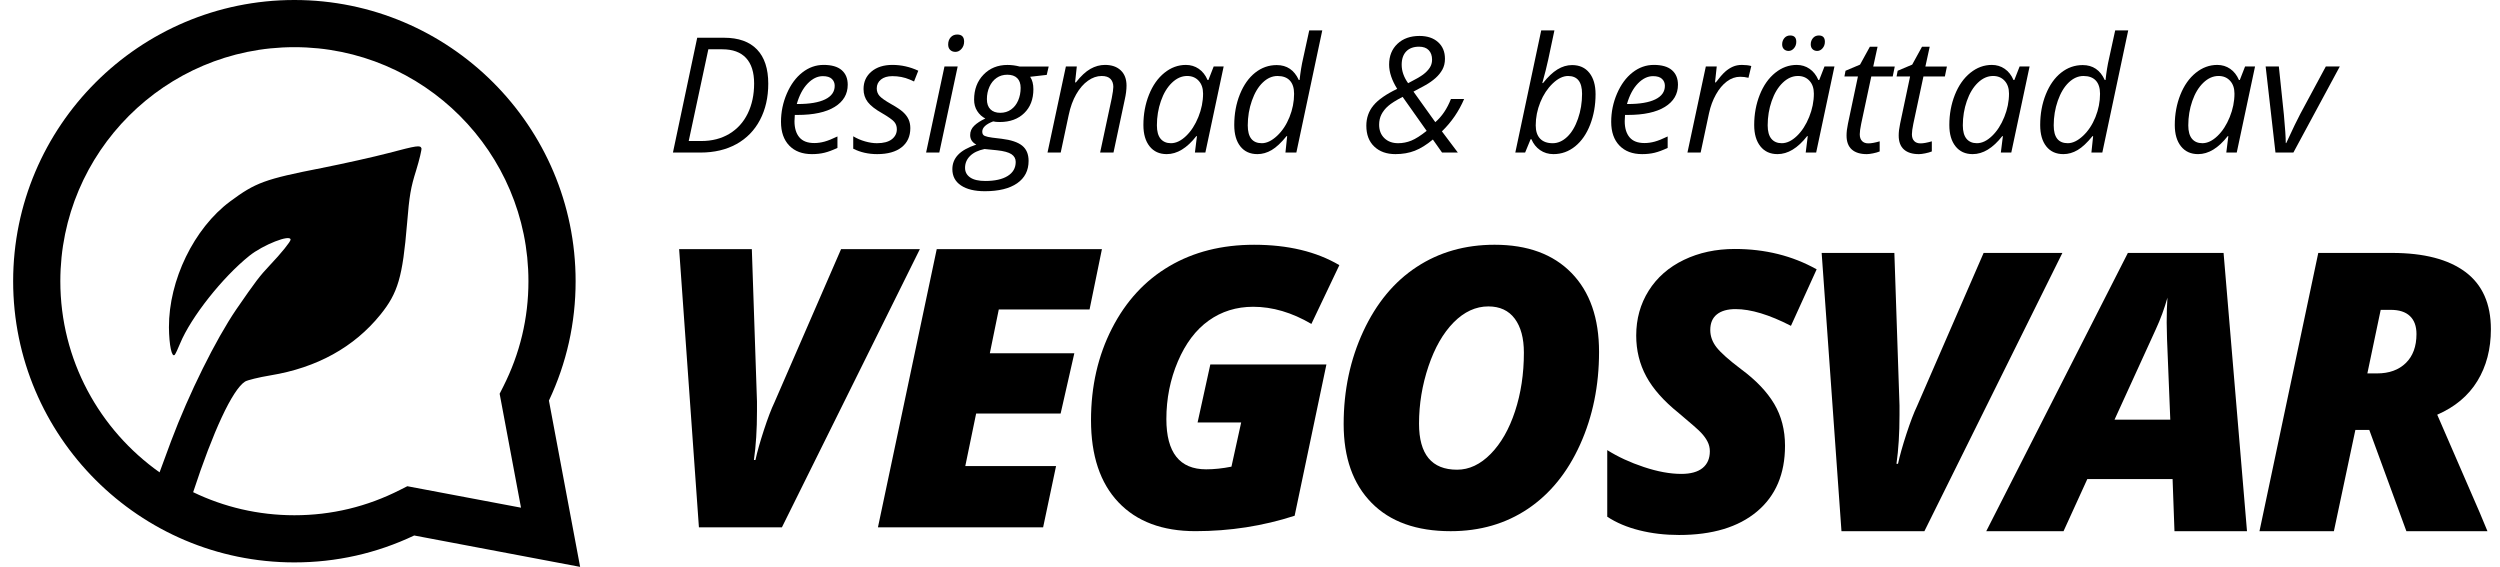
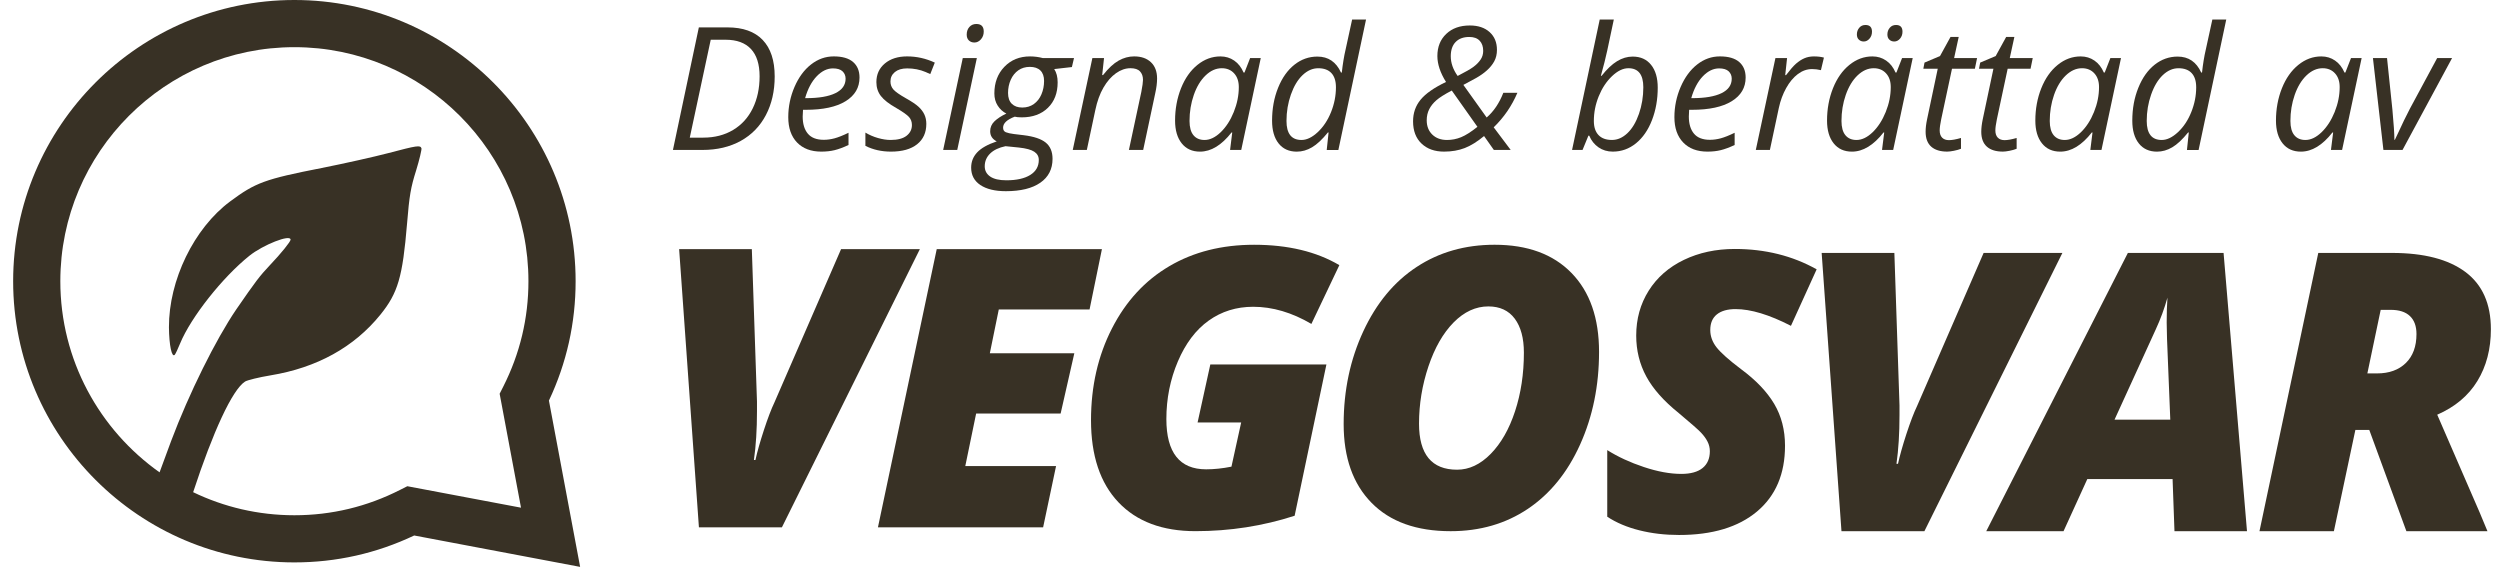
<svg xmlns="http://www.w3.org/2000/svg" version="1.1" id="Layer_1" x="0px" y="0px" width="192.819px" height="43.723px" viewBox="-13.242 6.899 192.819 43.723" enable-background="new -13.242 6.899 192.819 43.723" xml:space="preserve">
  <g>
-     <path d="M51.628,26.114h6.077L47.064,47.572h-6.4l-1.526-21.458h5.607l0.397,11.757v0.749c0,1.408-0.079,2.662-0.236,3.759h0.117   c0.137-0.628,0.355-1.398,0.654-2.313c0.298-0.913,0.57-1.626,0.814-2.135L51.628,26.114z" />
-     <path d="M67.211,47.572h-12.74l4.535-21.458h12.741l-0.954,4.653h-7.001l-0.69,3.376h6.517l-1.057,4.651h-6.517l-0.837,4.053h7.001   L67.211,47.572z" />
-     <path d="M80.107,35.009h8.954L86.61,46.678c-2.446,0.792-4.996,1.188-7.647,1.188c-2.554,0-4.535-0.742-5.945-2.23   c-1.409-1.486-2.113-3.598-2.113-6.326c0-2.613,0.538-4.971,1.614-7.076c1.076-2.104,2.551-3.703,4.426-4.805   c1.874-1.103,4.053-1.652,6.538-1.652c2.604,0,4.795,0.523,6.576,1.572l-2.157,4.534c-1.498-0.88-2.995-1.323-4.492-1.323   c-1.291,0-2.434,0.357-3.428,1.066c-0.993,0.709-1.785,1.759-2.377,3.147c-0.591,1.388-0.888,2.872-0.888,4.447   c0,2.585,1.022,3.877,3.067,3.877c0.617,0,1.268-0.069,1.953-0.206l0.749-3.407h-3.361L80.107,35.009z" />
-     <path d="M102.031,25.776c2.545,0,4.522,0.727,5.936,2.18c1.416,1.453,2.122,3.482,2.122,6.084c0,2.604-0.486,4.983-1.459,7.14   c-0.974,2.16-2.318,3.813-4.029,4.964c-1.712,1.149-3.698,1.724-5.959,1.724c-2.634,0-4.667-0.729-6.099-2.187   c-1.435-1.458-2.152-3.483-2.152-6.077c0-2.593,0.506-4.977,1.513-7.147c1.008-2.173,2.381-3.83,4.118-4.969   C97.758,26.347,99.76,25.776,102.031,25.776z M104.292,34.098c0-1.115-0.235-1.988-0.704-2.62c-0.47-0.63-1.149-0.946-2.04-0.946   c-0.969,0-1.86,0.412-2.673,1.232c-0.812,0.822-1.459,1.953-1.945,3.392c-0.482,1.438-0.726,2.911-0.726,4.418   c0,2.368,0.979,3.552,2.936,3.552c0.93,0,1.793-0.405,2.591-1.218s1.424-1.907,1.878-3.288   C104.063,37.24,104.292,35.732,104.292,34.098z" />
-     <path d="M124.432,41.276c0,2.174-0.718,3.863-2.158,5.072c-1.438,1.208-3.444,1.813-6.018,1.813c-1.077,0-2.095-0.119-3.054-0.359   c-0.959-0.239-1.785-0.59-2.481-1.05v-5.137c0.823,0.518,1.765,0.954,2.826,1.306c1.063,0.354,2.024,0.529,2.884,0.529   c0.725,0,1.273-0.152,1.646-0.456c0.371-0.302,0.557-0.734,0.557-1.291c0-0.264-0.059-0.512-0.178-0.742   c-0.115-0.229-0.282-0.46-0.497-0.688c-0.215-0.23-0.793-0.736-1.73-1.521c-1.146-0.921-1.979-1.859-2.497-2.817   c-0.519-0.959-0.777-2.012-0.777-3.156c0-1.281,0.32-2.436,0.961-3.457c0.642-1.021,1.546-1.815,2.715-2.378   c1.17-0.563,2.479-0.843,3.928-0.843c2.338,0,4.443,0.523,6.313,1.571l-1.982,4.358c-1.673-0.861-3.098-1.291-4.271-1.291   c-0.626,0-1.109,0.138-1.446,0.411c-0.338,0.272-0.506,0.673-0.506,1.202c0,0.48,0.163,0.928,0.49,1.344   c0.33,0.416,0.953,0.973,1.873,1.666c1.155,0.852,2.009,1.746,2.568,2.686C124.153,38.986,124.432,40.063,124.432,41.276z" />
-     <path d="M139.75,26.407h6.075l-10.642,21.46h-6.397l-1.528-21.46h5.608l0.396,11.759v0.748c0,1.407-0.077,2.661-0.234,3.758h0.118   c0.137-0.625,0.354-1.397,0.652-2.313c0.3-0.913,0.57-1.625,0.815-2.134L139.75,26.407z" />
-     <path d="M154.324,43.847h-6.576l-1.834,4.021h-5.961l10.922-21.46h7.382l1.806,21.46h-5.593L154.324,43.847z M149.847,39.266h4.3   l-0.251-6.223l-0.027-1.264c0-0.733,0.02-1.374,0.059-1.923c-0.235,0.841-0.534,1.654-0.896,2.437L149.847,39.266z" />
-     <path d="M168.422,40.059l-1.657,7.81h-5.739l4.535-21.462h5.681c2.466,0,4.354,0.489,5.666,1.469   c1.312,0.979,1.966,2.453,1.966,4.418c0,1.526-0.347,2.857-1.042,3.992c-0.693,1.135-1.727,2.001-3.097,2.598l3.287,7.573   l0.588,1.412h-6.253l-2.862-7.81H168.422z M169.347,35.699h0.75c0.93,0,1.668-0.267,2.215-0.8c0.548-0.533,0.823-1.279,0.823-2.238   c0-0.606-0.169-1.068-0.508-1.388c-0.336-0.318-0.828-0.476-1.475-0.476h-0.777L169.347,35.699z" />
+     <path fill="#383125" d="M51.628,26.114h6.077L47.064,47.572h-6.4l-1.526-21.458h5.607l0.397,11.757v0.749   c0,1.408-0.079,2.662-0.236,3.759h0.117c0.137-0.628,0.355-1.398,0.654-2.313c0.298-0.913,0.57-1.626,0.814-2.135L51.628,26.114z" />
+     <path fill="#383125" d="M67.211,47.572h-12.74l4.535-21.458h12.741l-0.954,4.653h-7.001l-0.69,3.376h6.517l-1.057,4.651h-6.517   l-0.837,4.053h7.001L67.211,47.572z" />
+     <path fill="#383125" d="M80.107,35.009h8.954L86.61,46.678c-2.446,0.792-4.996,1.188-7.647,1.188c-2.554,0-4.535-0.742-5.945-2.23   c-1.409-1.486-2.113-3.598-2.113-6.326c0-2.613,0.538-4.971,1.614-7.076c1.076-2.104,2.551-3.703,4.426-4.805   c1.874-1.103,4.053-1.652,6.538-1.652c2.604,0,4.795,0.523,6.576,1.572l-2.157,4.534c-1.498-0.88-2.995-1.323-4.492-1.323   c-1.291,0-2.434,0.357-3.428,1.066c-0.993,0.709-1.785,1.759-2.377,3.147c-0.591,1.388-0.888,2.872-0.888,4.447   c0,2.585,1.022,3.877,3.067,3.877c0.617,0,1.268-0.069,1.953-0.206l0.749-3.407h-3.361L80.107,35.009z" />
+     <path fill="#383125" d="M102.031,25.776c2.545,0,4.522,0.727,5.936,2.18c1.416,1.453,2.122,3.482,2.122,6.084   c0,2.604-0.486,4.983-1.459,7.14c-0.974,2.16-2.318,3.813-4.029,4.964c-1.712,1.149-3.698,1.724-5.959,1.724   c-2.634,0-4.667-0.729-6.099-2.187c-1.435-1.458-2.152-3.483-2.152-6.077c0-2.593,0.506-4.977,1.513-7.147   c1.008-2.173,2.381-3.83,4.118-4.969C97.758,26.347,99.76,25.776,102.031,25.776z M104.292,34.098c0-1.115-0.235-1.988-0.704-2.62   c-0.47-0.63-1.149-0.946-2.04-0.946c-0.969,0-1.86,0.412-2.673,1.232c-0.812,0.822-1.459,1.953-1.945,3.392   c-0.482,1.438-0.726,2.911-0.726,4.418c0,2.368,0.979,3.552,2.936,3.552c0.93,0,1.793-0.405,2.591-1.218s1.424-1.907,1.878-3.288   C104.063,37.24,104.292,35.732,104.292,34.098z" />
+     <path fill="#383125" d="M124.432,41.276c0,2.174-0.718,3.863-2.158,5.072c-1.438,1.208-3.444,1.813-6.018,1.813   c-1.077,0-2.095-0.119-3.054-0.359c-0.959-0.239-1.785-0.59-2.481-1.05v-5.137c0.823,0.518,1.765,0.954,2.826,1.306   c1.063,0.354,2.024,0.529,2.884,0.529c0.725,0,1.273-0.152,1.646-0.456c0.371-0.302,0.557-0.734,0.557-1.291   c0-0.264-0.059-0.512-0.178-0.742c-0.115-0.229-0.282-0.46-0.497-0.688c-0.215-0.23-0.793-0.736-1.73-1.521   c-1.146-0.921-1.979-1.859-2.497-2.817c-0.519-0.959-0.777-2.012-0.777-3.156c0-1.281,0.32-2.436,0.961-3.457   c0.642-1.021,1.546-1.815,2.715-2.378c1.17-0.563,2.479-0.843,3.928-0.843c2.338,0,4.443,0.523,6.313,1.571l-1.982,4.358   c-1.673-0.861-3.098-1.291-4.271-1.291c-0.626,0-1.109,0.138-1.446,0.411c-0.338,0.272-0.506,0.673-0.506,1.202   c0,0.48,0.163,0.928,0.49,1.344c0.33,0.416,0.953,0.973,1.873,1.666c1.155,0.852,2.009,1.746,2.568,2.686   C124.153,38.986,124.432,40.063,124.432,41.276z" />
+     <path fill="#383125" d="M139.75,26.407h6.075l-10.642,21.46h-6.397l-1.528-21.46h5.608l0.396,11.759v0.748   c0,1.407-0.077,2.661-0.234,3.758h0.118c0.137-0.625,0.354-1.397,0.652-2.313c0.3-0.913,0.57-1.625,0.815-2.134L139.75,26.407z" />
+     <path fill="#383125" d="M154.324,43.847h-6.576l-1.834,4.021h-5.961l10.922-21.46h7.382l1.806,21.46h-5.593L154.324,43.847z    M149.847,39.266h4.3l-0.251-6.223l-0.027-1.264c0-0.733,0.02-1.374,0.059-1.923c-0.235,0.841-0.534,1.654-0.896,2.437   L149.847,39.266z" />
+     <path fill="#383125" d="M168.422,40.059l-1.657,7.81h-5.739l4.535-21.462h5.681c2.466,0,4.354,0.489,5.666,1.469   c1.312,0.979,1.966,2.453,1.966,4.418c0,1.526-0.347,2.857-1.042,3.992c-0.693,1.135-1.727,2.001-3.097,2.598l3.287,7.573   l0.588,1.412h-6.253l-2.862-7.81H168.422z M169.347,35.699h0.75c0.93,0,1.668-0.267,2.215-0.8c0.548-0.533,0.823-1.279,0.823-2.238   c0-0.606-0.169-1.068-0.508-1.388c-0.336-0.318-0.828-0.476-1.475-0.476h-0.777L169.347,35.699z" />
  </g>
-   <path d="M29.095,37.795c1.367-2.896,2.059-5.991,2.059-9.208c0-11.959-9.73-21.688-21.69-21.688  c-11.961,0-21.692,9.729-21.692,21.688s9.731,21.689,21.692,21.689c3.231,0,6.336-0.698,9.24-2.076l12.798,2.421L29.095,37.795z   M26.942,46.055L18.174,44.4l-0.554,0.28c-2.551,1.299-5.293,1.959-8.157,1.959c-2.795,0-5.443-0.639-7.808-1.779  c1.53-4.661,3.019-7.9,4.003-8.532C5.837,36.218,6.713,36,7.632,35.848c3.567-0.589,6.433-2.169,8.463-4.677  c1.357-1.676,1.715-2.907,2.058-7.023c0.178-2.181,0.288-2.796,0.699-4.101c0.261-0.85,0.439-1.616,0.413-1.713  c-0.097-0.248-0.317-0.218-2.551,0.372c-1.098,0.288-3.417,0.808-5.144,1.15c-4.403,0.864-5.103,1.125-7.064,2.58  c-2.784,2.069-4.732,6.075-4.718,9.709c0.014,1.385,0.22,2.373,0.453,2.113c0.056-0.068,0.248-0.467,0.412-0.877  c0.835-2.018,3.264-5.091,5.334-6.75c1.057-0.851,3.183-1.687,3.183-1.248c0,0.152-0.727,1.057-1.591,1.963  c-0.81,0.862-1.083,1.221-2.605,3.427c-1.577,2.32-3.635,6.461-5.021,10.149c-0.318,0.85-0.609,1.642-0.888,2.408  c-4.625-3.273-7.654-8.658-7.654-14.742c0-9.953,8.098-18.051,18.053-18.051c9.954,0,18.051,8.098,18.051,18.051  c0,2.851-0.653,5.584-1.942,8.129l-0.279,0.551L26.942,46.055z" />
+   <path fill="#383125" d="M29.095,37.795c1.367-2.896,2.059-5.991,2.059-9.208c0-11.959-9.73-21.688-21.69-21.688  c-11.961,0-21.692,9.729-21.692,21.688s9.731,21.689,21.692,21.689c3.231,0,6.336-0.698,9.24-2.076l12.798,2.421L29.095,37.795z   M26.942,46.055L18.174,44.4l-0.554,0.28c-2.551,1.299-5.293,1.959-8.157,1.959c-2.795,0-5.443-0.639-7.808-1.779  c1.53-4.661,3.019-7.9,4.003-8.532C5.837,36.218,6.713,36,7.632,35.848c3.567-0.589,6.433-2.169,8.463-4.677  c1.357-1.676,1.715-2.907,2.058-7.023c0.178-2.181,0.288-2.796,0.699-4.101c0.261-0.85,0.439-1.616,0.413-1.713  c-0.097-0.248-0.317-0.218-2.551,0.372c-1.098,0.288-3.417,0.808-5.144,1.15c-4.403,0.864-5.103,1.125-7.064,2.58  c-2.784,2.069-4.732,6.075-4.718,9.709c0.014,1.385,0.22,2.373,0.453,2.113c0.056-0.068,0.248-0.467,0.412-0.877  c0.835-2.018,3.264-5.091,5.334-6.75c1.057-0.851,3.183-1.687,3.183-1.248c0,0.152-0.727,1.057-1.591,1.963  c-0.81,0.862-1.083,1.221-2.605,3.427c-1.577,2.32-3.635,6.461-5.021,10.149c-0.318,0.85-0.609,1.642-0.888,2.408  c-4.625-3.273-7.654-8.658-7.654-14.742c0-9.953,8.098-18.051,18.053-18.051c9.954,0,18.051,8.098,18.051,18.051  c0,2.851-0.653,5.584-1.942,8.129l-0.279,0.551L26.942,46.055z" />
  <g>
-     <path d="M46.012,13.354c0,1.054-0.212,1.984-0.636,2.792s-1.03,1.429-1.817,1.865c-0.788,0.436-1.71,0.654-2.768,0.654H38.66   l1.872-8.855h2.071c1.114,0,1.961,0.302,2.541,0.905C45.723,11.319,46.012,12.199,46.012,13.354z M40.858,17.775   c0.816,0,1.533-0.185,2.15-0.554c0.618-0.37,1.091-0.892,1.42-1.566s0.494-1.445,0.494-2.313s-0.208-1.525-0.624-1.972   c-0.416-0.446-1.026-0.669-1.829-0.669h-1.078l-1.514,7.075H40.858z" />
-     <path d="M49.38,18.786c-0.743,0-1.327-0.22-1.75-0.66s-0.636-1.05-0.636-1.829c0-0.759,0.15-1.487,0.451-2.184   c0.301-0.696,0.699-1.238,1.196-1.626c0.497-0.388,1.043-0.582,1.641-0.582c0.618,0,1.082,0.134,1.393,0.403   s0.466,0.643,0.466,1.124c0,0.727-0.335,1.297-1.005,1.711s-1.629,0.621-2.877,0.621h-0.2l-0.024,0.485   c0,0.529,0.124,0.942,0.373,1.238c0.249,0.297,0.633,0.445,1.154,0.445c0.254,0,0.516-0.036,0.784-0.109s0.603-0.206,1.002-0.4   v0.884c-0.379,0.178-0.714,0.302-1.005,0.373C50.052,18.751,49.731,18.786,49.38,18.786z M50.222,12.772   c-0.416,0-0.807,0.19-1.172,0.569c-0.366,0.379-0.645,0.906-0.839,1.581h0.073c0.92,0,1.626-0.12,2.117-0.36   s0.736-0.588,0.736-1.045c0-0.214-0.074-0.392-0.221-0.533S50.537,12.772,50.222,12.772z" />
-     <path d="M56.969,16.781c0,0.63-0.223,1.122-0.669,1.475c-0.446,0.353-1.075,0.53-1.886,0.53c-0.683,0-1.298-0.139-1.848-0.418   v-0.957c0.283,0.17,0.587,0.301,0.915,0.394c0.327,0.093,0.63,0.139,0.909,0.139c0.509,0,0.892-0.101,1.151-0.303   c0.258-0.202,0.388-0.46,0.388-0.775c0-0.23-0.071-0.424-0.212-0.582c-0.141-0.157-0.446-0.374-0.915-0.648   c-0.525-0.295-0.896-0.583-1.114-0.866s-0.327-0.618-0.327-1.005c0-0.557,0.204-1.006,0.612-1.348s0.945-0.512,1.611-0.512   c0.69,0,1.356,0.149,1.999,0.448l-0.327,0.83l-0.339-0.151c-0.408-0.173-0.852-0.26-1.332-0.26c-0.376,0-0.67,0.088-0.884,0.263   c-0.214,0.176-0.321,0.403-0.321,0.682c0,0.226,0.072,0.42,0.215,0.582c0.144,0.161,0.439,0.369,0.888,0.624   c0.432,0.242,0.742,0.45,0.93,0.624c0.188,0.173,0.328,0.36,0.421,0.56C56.923,16.306,56.969,16.531,56.969,16.781z" />
-     <path d="M59.204,18.665h-1.018l1.417-6.638h1.018L59.204,18.665z M59.888,10.331c0-0.226,0.065-0.411,0.194-0.554   c0.129-0.144,0.297-0.215,0.503-0.215c0.355,0,0.533,0.182,0.533,0.545c0,0.222-0.067,0.41-0.203,0.563   c-0.135,0.154-0.292,0.23-0.469,0.23c-0.162,0-0.295-0.049-0.4-0.148S59.888,10.513,59.888,10.331z" />
-     <path d="M67.641,12.027l-0.151,0.648l-1.278,0.146c0.166,0.25,0.249,0.569,0.249,0.957c0,0.771-0.235,1.386-0.706,1.844   c-0.471,0.458-1.1,0.688-1.887,0.688c-0.222,0-0.392-0.016-0.509-0.048c-0.562,0.214-0.842,0.478-0.842,0.793   c0,0.166,0.066,0.276,0.2,0.331c0.133,0.054,0.327,0.098,0.582,0.13l0.708,0.085c0.731,0.089,1.261,0.267,1.59,0.533   c0.329,0.267,0.494,0.658,0.494,1.175c0,0.743-0.295,1.318-0.884,1.726s-1.419,0.612-2.489,0.612c-0.783,0-1.397-0.148-1.841-0.445   c-0.444-0.297-0.666-0.716-0.666-1.257c0-0.424,0.145-0.792,0.436-1.102c0.291-0.311,0.761-0.576,1.411-0.793   c-0.315-0.166-0.473-0.41-0.473-0.733c0-0.279,0.103-0.518,0.309-0.718s0.493-0.387,0.86-0.56c-0.254-0.129-0.462-0.32-0.624-0.573   c-0.162-0.252-0.242-0.546-0.242-0.881c0-0.784,0.241-1.425,0.724-1.926c0.482-0.5,1.099-0.751,1.85-0.751   c0.315,0,0.626,0.041,0.933,0.121H67.641z M61.19,19.846c0,0.311,0.131,0.557,0.394,0.739c0.263,0.182,0.652,0.272,1.169,0.272   c0.735,0,1.31-0.128,1.723-0.384c0.414-0.257,0.621-0.619,0.621-1.087c0-0.25-0.109-0.448-0.327-0.594   c-0.218-0.145-0.589-0.246-1.114-0.303l-0.963-0.097c-0.484,0.101-0.856,0.278-1.114,0.533S61.19,19.487,61.19,19.846z    M62.875,14.546c0,0.343,0.091,0.605,0.272,0.784c0.182,0.18,0.434,0.27,0.757,0.27c0.319,0,0.598-0.084,0.836-0.254   c0.238-0.17,0.421-0.403,0.548-0.7c0.127-0.297,0.19-0.619,0.19-0.966c0-0.331-0.089-0.583-0.266-0.757   c-0.178-0.174-0.432-0.261-0.763-0.261c-0.315,0-0.591,0.082-0.827,0.246c-0.236,0.164-0.42,0.392-0.551,0.684   C62.94,13.885,62.875,14.203,62.875,14.546z" />
-     <path d="M71.608,18.665l0.896-4.191c0.081-0.42,0.122-0.71,0.122-0.872c0-0.254-0.072-0.458-0.215-0.612   c-0.143-0.153-0.373-0.23-0.688-0.23c-0.359,0-0.709,0.121-1.051,0.363s-0.642,0.587-0.902,1.036s-0.458,0.991-0.59,1.629   l-0.612,2.877H67.55l1.417-6.638h0.842l-0.133,1.229h0.061c0.388-0.493,0.762-0.841,1.124-1.045   c0.361-0.204,0.736-0.306,1.124-0.306c0.513,0,0.917,0.14,1.214,0.421s0.445,0.673,0.445,1.178c0,0.319-0.046,0.682-0.139,1.09   l-0.866,4.07H71.608z" />
-     <path d="M78.222,11.906c0.372,0,0.703,0.1,0.994,0.3c0.291,0.2,0.517,0.487,0.678,0.863h0.066l0.406-1.042h0.77l-1.411,6.638   h-0.806l0.157-1.266h-0.048c-0.723,0.924-1.484,1.387-2.283,1.387c-0.562,0-1.001-0.2-1.32-0.6c-0.319-0.4-0.479-0.947-0.479-1.641   c0-0.84,0.143-1.619,0.43-2.338s0.683-1.282,1.188-1.69C77.067,12.11,77.621,11.906,78.222,11.906z M77.071,17.944   c0.392,0,0.782-0.187,1.169-0.56c0.388-0.374,0.703-0.86,0.945-1.46c0.242-0.6,0.363-1.2,0.363-1.802   c0-0.416-0.113-0.747-0.339-0.993c-0.226-0.247-0.523-0.37-0.89-0.37c-0.42,0-0.811,0.174-1.172,0.521   c-0.362,0.347-0.646,0.817-0.851,1.411c-0.206,0.593-0.309,1.219-0.309,1.877c0,0.46,0.095,0.805,0.285,1.033   S76.729,17.944,77.071,17.944z" />
-     <path d="M85.229,11.918c0.783,0,1.351,0.383,1.702,1.151h0.061c0.068-0.626,0.159-1.179,0.272-1.66l0.473-2.168h1.005l-1.999,9.424   h-0.842l0.133-1.266h-0.048c-0.408,0.504-0.79,0.862-1.145,1.072c-0.355,0.21-0.723,0.315-1.102,0.315   c-0.562,0-1-0.198-1.314-0.594c-0.315-0.396-0.472-0.945-0.472-1.647c0-0.864,0.145-1.656,0.436-2.375   c0.291-0.719,0.683-1.274,1.178-1.666S84.616,11.918,85.229,11.918z M84.079,17.944c0.38,0,0.771-0.189,1.175-0.566   s0.724-0.86,0.96-1.447c0.236-0.588,0.354-1.187,0.354-1.796c0-0.448-0.109-0.79-0.327-1.024c-0.218-0.234-0.535-0.351-0.951-0.351   c-0.408,0-0.786,0.167-1.135,0.5c-0.35,0.333-0.63,0.802-0.842,1.405s-0.318,1.239-0.318,1.905   C82.995,17.486,83.356,17.944,84.079,17.944z" />
-     <path d="M92.14,16.594c0-0.598,0.182-1.118,0.546-1.56c0.363-0.442,0.975-0.869,1.835-1.281c-0.416-0.666-0.624-1.29-0.624-1.872   c0-0.662,0.214-1.196,0.642-1.602c0.429-0.406,0.996-0.608,1.702-0.608c0.602,0,1.079,0.16,1.433,0.479s0.53,0.747,0.53,1.284   c0,0.315-0.066,0.592-0.197,0.83s-0.308,0.456-0.53,0.654c-0.222,0.198-0.479,0.38-0.771,0.545   c-0.293,0.166-0.603,0.333-0.93,0.502l1.684,2.356c0.513-0.444,0.914-1.04,1.205-1.787h1.018c-0.408,0.953-0.979,1.785-1.714,2.496   l1.229,1.635h-1.218l-0.708-1.005c-0.485,0.404-0.949,0.692-1.394,0.866c-0.444,0.173-0.942,0.26-1.496,0.26   c-0.679,0-1.222-0.194-1.629-0.582C92.344,17.817,92.14,17.28,92.14,16.594z M94.593,17.944c0.352,0,0.69-0.067,1.018-0.2   c0.327-0.133,0.721-0.384,1.182-0.751l-1.854-2.623c-0.518,0.271-0.889,0.505-1.114,0.703c-0.227,0.198-0.399,0.415-0.519,0.651   s-0.179,0.501-0.179,0.796c0,0.428,0.135,0.772,0.403,1.033C93.799,17.814,94.153,17.944,94.593,17.944z M96.205,10.5   c-0.424,0-0.753,0.121-0.987,0.363c-0.234,0.243-0.352,0.586-0.352,1.03c0,0.484,0.166,0.959,0.497,1.423   c0.562-0.287,0.946-0.509,1.156-0.666c0.21-0.158,0.378-0.329,0.503-0.515c0.125-0.186,0.188-0.396,0.188-0.63   c0-0.311-0.085-0.556-0.257-0.736S96.532,10.5,96.205,10.5z" />
-     <path d="M106.574,18.786c-0.392,0-0.735-0.103-1.032-0.309c-0.297-0.206-0.521-0.486-0.67-0.842h-0.061l-0.424,1.03h-0.757   l1.999-9.424h1.018c-0.206,0.977-0.365,1.725-0.476,2.244c-0.111,0.519-0.264,1.125-0.458,1.82h0.055   c0.376-0.476,0.746-0.827,1.111-1.051c0.366-0.224,0.742-0.336,1.13-0.336c0.569,0,1.014,0.2,1.332,0.6   c0.319,0.399,0.479,0.949,0.479,1.647c0,0.844-0.138,1.624-0.414,2.341c-0.277,0.717-0.663,1.276-1.157,1.678   C107.753,18.585,107.196,18.786,106.574,18.786z M107.701,12.76c-0.388,0-0.782,0.192-1.185,0.575   c-0.401,0.384-0.721,0.866-0.957,1.448s-0.354,1.177-0.354,1.787c0,0.444,0.112,0.784,0.337,1.021   c0.224,0.236,0.548,0.354,0.972,0.354c0.399,0,0.772-0.164,1.117-0.491c0.346-0.327,0.623-0.792,0.833-1.396   s0.315-1.245,0.315-1.923C108.779,13.218,108.419,12.76,107.701,12.76z" />
-     <path d="M113.412,18.786c-0.742,0-1.326-0.22-1.75-0.66s-0.636-1.05-0.636-1.829c0-0.759,0.15-1.487,0.451-2.184   c0.301-0.696,0.699-1.238,1.196-1.626c0.496-0.388,1.044-0.582,1.642-0.582c0.617,0,1.082,0.134,1.393,0.403   s0.467,0.643,0.467,1.124c0,0.727-0.336,1.297-1.006,1.711s-1.629,0.621-2.877,0.621h-0.2l-0.023,0.485   c0,0.529,0.124,0.942,0.372,1.238c0.248,0.297,0.633,0.445,1.153,0.445c0.255,0,0.517-0.036,0.785-0.109s0.603-0.206,1.002-0.4   v0.884c-0.38,0.178-0.715,0.302-1.005,0.373C114.084,18.751,113.763,18.786,113.412,18.786z M114.254,12.772   c-0.416,0-0.807,0.19-1.173,0.569c-0.365,0.379-0.645,0.906-0.839,1.581h0.073c0.921,0,1.626-0.12,2.116-0.36   c0.491-0.24,0.736-0.588,0.736-1.045c0-0.214-0.073-0.392-0.221-0.533S114.569,12.772,114.254,12.772z" />
-     <path d="M121.104,11.906c0.278,0,0.521,0.028,0.727,0.085l-0.218,0.908c-0.214-0.052-0.426-0.079-0.636-0.079   c-0.368,0-0.712,0.121-1.033,0.363c-0.32,0.242-0.602,0.579-0.842,1.009c-0.24,0.43-0.417,0.907-0.53,1.432l-0.647,3.041h-1.018   l1.417-6.638h0.842l-0.133,1.229h0.061c0.291-0.383,0.531-0.659,0.721-0.827s0.389-0.297,0.597-0.388   S120.849,11.906,121.104,11.906z" />
-     <path d="M125.332,11.906c0.372,0,0.703,0.1,0.993,0.3c0.291,0.2,0.517,0.487,0.679,0.863h0.066l0.406-1.042h0.769l-1.411,6.638   h-0.806l0.158-1.266h-0.049c-0.723,0.924-1.483,1.387-2.283,1.387c-0.562,0-1.002-0.2-1.32-0.6c-0.319-0.4-0.479-0.947-0.479-1.641   c0-0.84,0.144-1.619,0.43-2.338c0.287-0.719,0.683-1.282,1.188-1.69S124.73,11.906,125.332,11.906z M124.181,17.944   c0.392,0,0.781-0.187,1.169-0.56s0.702-0.86,0.944-1.46s0.363-1.2,0.363-1.802c0-0.416-0.112-0.747-0.339-0.993   c-0.227-0.247-0.522-0.37-0.891-0.37c-0.42,0-0.811,0.174-1.172,0.521s-0.645,0.817-0.851,1.411   c-0.206,0.593-0.309,1.219-0.309,1.877c0,0.46,0.095,0.805,0.284,1.033S123.837,17.944,124.181,17.944z M124.211,10.319   c0-0.186,0.057-0.346,0.169-0.481c0.113-0.135,0.263-0.203,0.448-0.203c0.315,0,0.473,0.162,0.473,0.485   c0,0.198-0.06,0.365-0.179,0.502s-0.257,0.206-0.415,0.206c-0.141,0-0.259-0.044-0.354-0.133   C124.258,10.605,124.211,10.48,124.211,10.319z M126.416,10.319c0-0.186,0.057-0.346,0.17-0.481s0.265-0.203,0.454-0.203   c0.311,0,0.467,0.162,0.467,0.485c0,0.198-0.06,0.365-0.179,0.502s-0.258,0.206-0.415,0.206c-0.142,0-0.26-0.044-0.354-0.133   S126.416,10.48,126.416,10.319z" />
-     <path d="M130.861,17.957c0.222,0,0.513-0.053,0.872-0.158v0.781c-0.138,0.057-0.307,0.105-0.509,0.146s-0.363,0.061-0.484,0.061   c-0.505,0-0.892-0.12-1.16-0.36s-0.402-0.599-0.402-1.075c0-0.266,0.036-0.569,0.108-0.908l0.77-3.646h-1.042l0.085-0.442   l1.12-0.473l0.758-1.381h0.593l-0.333,1.526h1.66l-0.158,0.769h-1.653l-0.781,3.658c-0.072,0.352-0.108,0.618-0.108,0.8   c0,0.226,0.058,0.4,0.175,0.521S130.651,17.957,130.861,17.957z" />
-     <path d="M134.883,17.957c0.222,0,0.513-0.053,0.872-0.158v0.781c-0.138,0.057-0.307,0.105-0.509,0.146s-0.363,0.061-0.484,0.061   c-0.505,0-0.892-0.12-1.16-0.36s-0.402-0.599-0.402-1.075c0-0.266,0.036-0.569,0.108-0.908l0.77-3.646h-1.042l0.085-0.442   l1.12-0.473l0.758-1.381h0.593l-0.333,1.526h1.66l-0.158,0.769h-1.653l-0.781,3.658c-0.072,0.352-0.108,0.618-0.108,0.8   c0,0.226,0.058,0.4,0.175,0.521S134.673,17.957,134.883,17.957z" />
-     <path d="M140.382,11.906c0.372,0,0.703,0.1,0.993,0.3c0.291,0.2,0.517,0.487,0.679,0.863h0.066l0.406-1.042h0.769l-1.411,6.638   h-0.806l0.158-1.266h-0.049c-0.723,0.924-1.483,1.387-2.283,1.387c-0.562,0-1.002-0.2-1.32-0.6c-0.319-0.4-0.479-0.947-0.479-1.641   c0-0.84,0.144-1.619,0.43-2.338c0.287-0.719,0.683-1.282,1.188-1.69S139.781,11.906,140.382,11.906z M139.232,17.944   c0.392,0,0.781-0.187,1.169-0.56s0.702-0.86,0.944-1.46s0.363-1.2,0.363-1.802c0-0.416-0.112-0.747-0.339-0.993   c-0.227-0.247-0.522-0.37-0.891-0.37c-0.42,0-0.811,0.174-1.172,0.521s-0.645,0.817-0.851,1.411   c-0.206,0.593-0.309,1.219-0.309,1.877c0,0.46,0.095,0.805,0.284,1.033S138.888,17.944,139.232,17.944z" />
-     <path d="M147.39,11.918c0.783,0,1.351,0.383,1.702,1.151h0.061c0.068-0.626,0.159-1.179,0.272-1.66l0.473-2.168h1.005l-1.998,9.424   h-0.842l0.133-1.266h-0.049c-0.407,0.504-0.789,0.862-1.145,1.072s-0.723,0.315-1.103,0.315c-0.561,0-0.999-0.198-1.313-0.594   c-0.315-0.396-0.473-0.945-0.473-1.647c0-0.864,0.146-1.656,0.436-2.375c0.291-0.719,0.684-1.274,1.179-1.666   C146.222,12.114,146.777,11.918,147.39,11.918z M146.24,17.944c0.379,0,0.771-0.189,1.175-0.566c0.403-0.377,0.724-0.86,0.96-1.447   c0.236-0.588,0.354-1.187,0.354-1.796c0-0.448-0.109-0.79-0.327-1.024c-0.218-0.234-0.535-0.351-0.951-0.351   c-0.408,0-0.786,0.167-1.136,0.5c-0.349,0.333-0.63,0.802-0.842,1.405s-0.317,1.239-0.317,1.905   C145.156,17.486,145.517,17.944,146.24,17.944z" />
-     <path d="M157.771,11.906c0.372,0,0.703,0.1,0.993,0.3c0.291,0.2,0.517,0.487,0.679,0.863h0.066l0.406-1.042h0.769l-1.411,6.638   h-0.806l0.158-1.266h-0.049c-0.723,0.924-1.483,1.387-2.283,1.387c-0.562,0-1.002-0.2-1.32-0.6c-0.319-0.4-0.479-0.947-0.479-1.641   c0-0.84,0.144-1.619,0.43-2.338c0.287-0.719,0.683-1.282,1.188-1.69S157.169,11.906,157.771,11.906z M156.621,17.944   c0.392,0,0.781-0.187,1.169-0.56s0.702-0.86,0.944-1.46s0.363-1.2,0.363-1.802c0-0.416-0.112-0.747-0.339-0.993   c-0.227-0.247-0.522-0.37-0.891-0.37c-0.42,0-0.811,0.174-1.172,0.521s-0.645,0.817-0.851,1.411   c-0.206,0.593-0.309,1.219-0.309,1.877c0,0.46,0.095,0.805,0.284,1.033S156.277,17.944,156.621,17.944z" />
-     <path d="M162.259,18.665l-0.757-6.638h1.018l0.388,3.713c0.097,1.042,0.146,1.772,0.146,2.192h0.036   c0.513-1.11,0.874-1.859,1.084-2.247l1.969-3.658h1.078l-3.58,6.638H162.259z" />
+     <path fill="#383125" d="M46.508,12.795c0,1.125-0.227,2.118-0.679,2.98c-0.453,0.862-1.099,1.526-1.939,1.991   c-0.84,0.465-1.825,0.698-2.955,0.698H38.66l1.998-9.452h2.211c1.189,0,2.093,0.322,2.711,0.966   C46.199,10.624,46.508,11.563,46.508,12.795z M41.006,17.514c0.871,0,1.636-0.198,2.295-0.591c0.66-0.395,1.165-0.952,1.516-1.671   c0.352-0.72,0.527-1.543,0.527-2.469c0-0.927-0.222-1.628-0.666-2.104s-1.095-0.715-1.953-0.715h-1.15l-1.616,7.551H41.006z" />
+     <path fill="#383125" d="M50.102,18.593c-0.793,0-1.416-0.235-1.869-0.704c-0.452-0.47-0.678-1.121-0.678-1.953   c0-0.81,0.161-1.587,0.481-2.331c0.321-0.743,0.746-1.321,1.277-1.735c0.53-0.414,1.114-0.621,1.752-0.621   c0.659,0,1.155,0.144,1.487,0.43c0.332,0.287,0.498,0.687,0.498,1.2c0,0.775-0.357,1.384-1.073,1.826   c-0.716,0.442-1.739,0.663-3.071,0.663h-0.213l-0.026,0.517c0,0.564,0.132,1.005,0.397,1.322c0.265,0.317,0.675,0.475,1.231,0.475   c0.272,0,0.55-0.039,0.837-0.116c0.286-0.078,0.644-0.22,1.07-0.427v0.943c-0.405,0.19-0.763,0.322-1.073,0.398   S50.477,18.593,50.102,18.593z M51,12.174c-0.444,0-0.861,0.203-1.25,0.608c-0.391,0.405-0.689,0.967-0.896,1.687h0.078   c0.982,0,1.735-0.128,2.259-0.385c0.523-0.256,0.786-0.628,0.786-1.115c0-0.229-0.079-0.418-0.236-0.569   C51.583,12.25,51.337,12.174,51,12.174z" />
+     <path fill="#383125" d="M58.203,16.454c0,0.672-0.238,1.197-0.714,1.574c-0.476,0.377-1.147,0.565-2.013,0.565   c-0.729,0-1.386-0.148-1.972-0.446v-1.021c0.302,0.181,0.626,0.321,0.976,0.42s0.673,0.148,0.97,0.148   c0.543,0,0.952-0.108,1.229-0.323c0.275-0.216,0.413-0.492,0.413-0.828c0-0.245-0.075-0.452-0.226-0.621   c-0.151-0.168-0.476-0.398-0.977-0.691c-0.56-0.315-0.957-0.623-1.189-0.925c-0.232-0.301-0.349-0.659-0.349-1.073   c0-0.594,0.218-1.074,0.653-1.438c0.435-0.364,1.008-0.546,1.72-0.546c0.737,0,1.448,0.16,2.133,0.479l-0.35,0.886l-0.362-0.162   c-0.435-0.185-0.909-0.278-1.422-0.278c-0.401,0-0.715,0.094-0.944,0.281c-0.229,0.188-0.342,0.43-0.342,0.728   c0,0.241,0.077,0.448,0.229,0.621c0.153,0.172,0.469,0.394,0.948,0.666c0.46,0.258,0.792,0.48,0.992,0.666   c0.2,0.185,0.35,0.385,0.449,0.598C58.153,15.947,58.203,16.187,58.203,16.454z" />
+     <path fill="#383125" d="M60.588,18.464h-1.086l1.512-7.085h1.086L60.588,18.464z M61.318,9.569c0-0.241,0.069-0.439,0.207-0.591   c0.139-0.154,0.317-0.229,0.537-0.229c0.379,0,0.569,0.194,0.569,0.582c0,0.237-0.072,0.438-0.216,0.601   c-0.145,0.164-0.312,0.246-0.501,0.246c-0.173,0-0.315-0.053-0.427-0.158C61.375,9.913,61.318,9.763,61.318,9.569z" />
+     <path fill="#383125" d="M69.593,11.379l-0.162,0.692l-1.364,0.155c0.177,0.268,0.265,0.608,0.265,1.021   c0,0.823-0.25,1.479-0.753,1.969c-0.502,0.489-1.174,0.734-2.014,0.734c-0.237,0-0.418-0.017-0.543-0.052   c-0.599,0.228-0.898,0.51-0.898,0.846c0,0.178,0.071,0.294,0.213,0.354c0.143,0.058,0.349,0.104,0.621,0.138l0.756,0.091   c0.78,0.095,1.346,0.285,1.697,0.568c0.351,0.285,0.527,0.703,0.527,1.255c0,0.792-0.315,1.407-0.944,1.842   c-0.628,0.436-1.515,0.653-2.657,0.653c-0.836,0-1.491-0.159-1.965-0.475c-0.474-0.317-0.711-0.764-0.711-1.342   c0-0.452,0.155-0.845,0.465-1.176c0.31-0.332,0.813-0.614,1.507-0.847c-0.337-0.176-0.505-0.437-0.505-0.782   c0-0.297,0.11-0.553,0.33-0.766c0.22-0.213,0.526-0.413,0.917-0.598c-0.271-0.138-0.494-0.342-0.666-0.611   c-0.173-0.269-0.258-0.583-0.258-0.94c0-0.836,0.257-1.521,0.772-2.056c0.515-0.534,1.173-0.802,1.975-0.802   c0.336,0,0.668,0.043,0.996,0.129H69.593z M62.708,19.725c0,0.332,0.14,0.595,0.42,0.789c0.28,0.194,0.696,0.291,1.248,0.291   c0.785,0,1.398-0.136,1.839-0.41c0.442-0.274,0.663-0.661,0.663-1.161c0-0.267-0.116-0.479-0.349-0.633   c-0.233-0.155-0.629-0.263-1.189-0.323l-1.028-0.104c-0.517,0.108-0.914,0.297-1.189,0.568   C62.847,19.014,62.708,19.341,62.708,19.725z M64.506,14.068c0,0.366,0.097,0.646,0.291,0.837c0.194,0.192,0.463,0.288,0.808,0.288   c0.34,0,0.638-0.09,0.892-0.271s0.45-0.43,0.585-0.747c0.135-0.317,0.203-0.661,0.203-1.032c0-0.354-0.095-0.623-0.284-0.808   c-0.19-0.186-0.462-0.278-0.815-0.278c-0.336,0-0.63,0.087-0.883,0.262c-0.251,0.175-0.448,0.418-0.588,0.73   C64.576,13.362,64.506,13.702,64.506,14.068z" />
+     <path fill="#383125" d="M73.828,18.464l0.957-4.474c0.086-0.449,0.129-0.759,0.129-0.931c0-0.271-0.076-0.489-0.23-0.653   c-0.152-0.164-0.397-0.246-0.733-0.246c-0.384,0-0.757,0.129-1.122,0.388s-0.685,0.627-0.963,1.105   c-0.278,0.479-0.488,1.058-0.63,1.739l-0.653,3.071h-1.086l1.513-7.085h0.899l-0.142,1.313h0.064   c0.414-0.526,0.814-0.897,1.2-1.115s0.785-0.327,1.199-0.327c0.547,0,0.979,0.149,1.296,0.449c0.317,0.3,0.475,0.719,0.475,1.258   c0,0.34-0.049,0.728-0.148,1.163l-0.924,4.345H73.828z" />
+     <path fill="#383125" d="M80.887,11.25c0.397,0,0.75,0.107,1.061,0.32c0.31,0.213,0.551,0.521,0.724,0.922h0.071l0.433-1.112h0.821   l-1.506,7.085h-0.86l0.167-1.351h-0.052c-0.771,0.986-1.583,1.48-2.437,1.48c-0.599,0-1.068-0.213-1.409-0.64   c-0.34-0.427-0.511-1.011-0.511-1.751c0-0.896,0.153-1.729,0.458-2.496c0.306-0.768,0.729-1.369,1.268-1.804   C79.655,11.467,80.245,11.25,80.887,11.25z M79.659,17.695c0.418,0,0.835-0.199,1.248-0.597c0.414-0.399,0.75-0.919,1.009-1.559   c0.258-0.64,0.388-1.281,0.388-1.923c0-0.444-0.121-0.797-0.362-1.06c-0.241-0.263-0.558-0.395-0.95-0.395   c-0.448,0-0.865,0.186-1.25,0.556c-0.386,0.37-0.689,0.873-0.909,1.506c-0.22,0.633-0.33,1.302-0.33,2.004   c0,0.491,0.102,0.859,0.304,1.102S79.293,17.695,79.659,17.695z" />
+     <path fill="#383125" d="M88.367,11.263c0.836,0,1.442,0.409,1.817,1.229h0.065c0.073-0.668,0.17-1.259,0.291-1.771l0.504-2.314   h1.073l-2.134,10.059h-0.898l0.143-1.351h-0.052c-0.436,0.539-0.843,0.92-1.223,1.144c-0.378,0.224-0.771,0.336-1.176,0.336   c-0.6,0-1.067-0.21-1.403-0.633c-0.336-0.422-0.504-1.008-0.504-1.758c0-0.923,0.155-1.768,0.465-2.535   c0.31-0.768,0.729-1.36,1.257-1.778C87.12,11.472,87.711,11.263,88.367,11.263z M87.139,17.695c0.405,0,0.823-0.202,1.254-0.604   c0.431-0.403,0.773-0.917,1.025-1.544c0.252-0.628,0.378-1.267,0.378-1.917c0-0.479-0.117-0.843-0.349-1.093   c-0.233-0.249-0.571-0.375-1.015-0.375c-0.435,0-0.839,0.178-1.212,0.533c-0.373,0.355-0.672,0.856-0.899,1.5   c-0.226,0.644-0.339,1.322-0.339,2.033C85.981,17.206,86.367,17.695,87.139,17.695z" />
+     <path fill="#383125" d="M95.744,16.253c0-0.638,0.193-1.193,0.582-1.665c0.388-0.472,1.04-0.927,1.959-1.367   c-0.444-0.711-0.666-1.377-0.666-1.998c0-0.707,0.228-1.277,0.685-1.71c0.457-0.434,1.063-0.649,1.816-0.649   c0.643,0,1.152,0.17,1.529,0.511s0.565,0.797,0.565,1.37c0,0.336-0.07,0.632-0.209,0.886c-0.141,0.254-0.329,0.486-0.567,0.698   c-0.235,0.212-0.512,0.405-0.822,0.582c-0.313,0.176-0.644,0.355-0.992,0.536l1.797,2.515c0.547-0.474,0.975-1.11,1.286-1.907   h1.085c-0.435,1.018-1.045,1.905-1.829,2.664l1.313,1.746h-1.3l-0.756-1.073c-0.518,0.431-1.013,0.739-1.486,0.924   c-0.475,0.185-1.007,0.277-1.598,0.277c-0.725,0-1.305-0.207-1.739-0.621C95.96,17.559,95.744,16.986,95.744,16.253z    M98.362,17.695c0.375,0,0.736-0.071,1.086-0.213c0.349-0.142,0.77-0.409,1.261-0.801l-1.979-2.799   c-0.552,0.289-0.948,0.539-1.188,0.75c-0.242,0.211-0.427,0.443-0.554,0.695c-0.127,0.252-0.191,0.535-0.191,0.85   c0,0.457,0.145,0.824,0.431,1.102C97.514,17.556,97.891,17.695,98.362,17.695z M100.082,9.75c-0.452,0-0.804,0.129-1.055,0.388   c-0.25,0.259-0.375,0.625-0.375,1.099c0,0.517,0.178,1.024,0.531,1.52c0.6-0.306,1.01-0.543,1.233-0.711   c0.225-0.168,0.403-0.352,0.537-0.55c0.134-0.198,0.2-0.422,0.2-0.672c0-0.331-0.091-0.594-0.273-0.785   C100.697,9.845,100.431,9.75,100.082,9.75z" />
+     <path fill="#383125" d="M111.149,18.593c-0.418,0-0.785-0.11-1.102-0.33s-0.556-0.519-0.715-0.898h-0.065l-0.451,1.099h-0.809   l2.134-10.059h1.087c-0.221,1.042-0.391,1.841-0.508,2.395c-0.119,0.554-0.282,1.201-0.49,1.943h0.06   c0.401-0.508,0.796-0.883,1.186-1.122c0.391-0.239,0.792-0.358,1.206-0.358c0.608,0,1.082,0.213,1.422,0.64   c0.342,0.426,0.511,1.013,0.511,1.758c0,0.9-0.147,1.733-0.442,2.499c-0.296,0.765-0.707,1.362-1.235,1.791   C112.409,18.379,111.814,18.593,111.149,18.593z M112.352,12.161c-0.414,0-0.835,0.205-1.265,0.614   c-0.429,0.41-0.769,0.925-1.021,1.545c-0.252,0.621-0.378,1.256-0.378,1.907c0,0.474,0.12,0.837,0.359,1.089   c0.239,0.252,0.584,0.378,1.037,0.378c0.426,0,0.824-0.174,1.192-0.523c0.369-0.35,0.665-0.846,0.89-1.49   c0.224-0.644,0.337-1.328,0.337-2.052C113.503,12.65,113.119,12.161,112.352,12.161z" />
+     <path fill="#383125" d="M118.448,18.593c-0.793,0-1.416-0.235-1.868-0.704c-0.453-0.47-0.679-1.121-0.679-1.953   c0-0.81,0.161-1.587,0.481-2.331c0.321-0.743,0.747-1.321,1.277-1.735c0.529-0.414,1.114-0.621,1.752-0.621   c0.659,0,1.155,0.144,1.486,0.43c0.332,0.287,0.498,0.687,0.498,1.2c0,0.775-0.357,1.384-1.073,1.826   c-0.715,0.442-1.738,0.663-3.071,0.663h-0.214l-0.023,0.517c0,0.564,0.131,1.005,0.396,1.322c0.265,0.317,0.676,0.475,1.23,0.475   c0.272,0,0.552-0.039,0.839-0.116c0.286-0.078,0.644-0.22,1.068-0.427v0.943c-0.405,0.19-0.763,0.322-1.072,0.398   C119.166,18.556,118.823,18.593,118.448,18.593z M119.347,12.174c-0.444,0-0.861,0.203-1.252,0.608   c-0.39,0.405-0.688,0.967-0.895,1.687h0.077c0.983,0,1.735-0.128,2.26-0.385c0.523-0.256,0.785-0.628,0.785-1.115   c0-0.229-0.078-0.418-0.235-0.569C119.929,12.25,119.683,12.174,119.347,12.174z" />
+     <path fill="#383125" d="M126.658,11.25c0.297,0,0.556,0.031,0.775,0.091l-0.231,0.969c-0.229-0.056-0.454-0.084-0.679-0.084   c-0.393,0-0.76,0.129-1.104,0.388c-0.342,0.258-0.642,0.617-0.897,1.076c-0.257,0.459-0.445,0.969-0.566,1.529l-0.691,3.245h-1.086   l1.513-7.085h0.898l-0.142,1.313h0.064c0.311-0.41,0.566-0.704,0.77-0.882c0.202-0.179,0.415-0.317,0.637-0.414   S126.386,11.25,126.658,11.25z" />
+     <path fill="#383125" d="M131.17,11.25c0.397,0,0.751,0.107,1.06,0.32c0.312,0.213,0.553,0.521,0.725,0.922h0.071l0.434-1.112h0.82   l-1.506,7.085h-0.86l0.169-1.351h-0.052c-0.771,0.986-1.583,1.48-2.438,1.48c-0.599,0-1.069-0.213-1.409-0.64   s-0.511-1.011-0.511-1.751c0-0.896,0.153-1.729,0.458-2.496c0.308-0.768,0.729-1.369,1.269-1.804   C129.939,11.467,130.529,11.25,131.17,11.25z M129.943,17.695c0.418,0,0.834-0.199,1.248-0.597   c0.413-0.399,0.748-0.919,1.008-1.559c0.259-0.64,0.388-1.281,0.388-1.923c0-0.444-0.12-0.797-0.362-1.06   c-0.241-0.263-0.558-0.395-0.95-0.395c-0.448,0-0.865,0.186-1.251,0.556c-0.385,0.37-0.688,0.873-0.908,1.506   s-0.329,1.302-0.329,2.004c0,0.491,0.102,0.859,0.304,1.102S129.576,17.695,129.943,17.695z M129.975,9.556   c0-0.198,0.06-0.37,0.181-0.514c0.12-0.144,0.279-0.216,0.479-0.216c0.336,0,0.505,0.172,0.505,0.518   c0,0.211-0.064,0.39-0.192,0.536c-0.126,0.146-0.273,0.22-0.442,0.22c-0.15,0-0.275-0.047-0.377-0.142   C130.025,9.862,129.975,9.729,129.975,9.556z M132.328,9.556c0-0.198,0.061-0.37,0.182-0.514c0.12-0.144,0.282-0.216,0.484-0.216   c0.331,0,0.498,0.172,0.498,0.518c0,0.211-0.063,0.39-0.19,0.536c-0.128,0.146-0.275,0.22-0.442,0.22   c-0.152,0-0.278-0.047-0.379-0.142C132.378,9.862,132.328,9.729,132.328,9.556z" />
+     <path fill="#383125" d="M137.073,17.708c0.236,0,0.547-0.056,0.931-0.168v0.833c-0.147,0.061-0.328,0.112-0.544,0.155   s-0.387,0.064-0.517,0.064c-0.539,0-0.951-0.128-1.238-0.384c-0.286-0.257-0.429-0.639-0.429-1.147   c0-0.284,0.038-0.608,0.115-0.969l0.821-3.893H135.1l0.091-0.472l1.195-0.504l0.81-1.474h0.632l-0.354,1.629h1.771l-0.169,0.821   h-1.765l-0.834,3.905c-0.077,0.375-0.116,0.66-0.116,0.854c0,0.241,0.063,0.427,0.187,0.556   C136.673,17.643,136.849,17.708,137.073,17.708z" />
+     <path fill="#383125" d="M141.366,17.708c0.236,0,0.548-0.056,0.931-0.168v0.833c-0.147,0.061-0.327,0.112-0.542,0.155   c-0.216,0.043-0.389,0.064-0.519,0.064c-0.538,0-0.951-0.128-1.237-0.384c-0.287-0.257-0.43-0.639-0.43-1.147   c0-0.284,0.039-0.608,0.115-0.969l0.822-3.893h-1.112l0.091-0.472l1.195-0.504l0.809-1.474h0.633l-0.355,1.629h1.771L143.37,12.2   h-1.765l-0.834,3.905c-0.077,0.375-0.115,0.66-0.115,0.854c0,0.241,0.061,0.427,0.187,0.556   C140.966,17.643,141.142,17.708,141.366,17.708z" />
+     <path fill="#383125" d="M147.235,11.25c0.397,0,0.751,0.107,1.061,0.32c0.311,0.213,0.551,0.521,0.725,0.922h0.07l0.435-1.112   h0.819l-1.506,7.085h-0.859l0.168-1.351h-0.052c-0.771,0.986-1.583,1.48-2.438,1.48c-0.599,0-1.069-0.213-1.408-0.64   c-0.342-0.427-0.511-1.011-0.511-1.751c0-0.896,0.152-1.729,0.458-2.496c0.307-0.768,0.729-1.369,1.268-1.804   C146.003,11.467,146.593,11.25,147.235,11.25z M146.007,17.695c0.418,0,0.834-0.199,1.248-0.597   c0.413-0.399,0.749-0.919,1.008-1.559c0.259-0.64,0.388-1.281,0.388-1.923c0-0.444-0.12-0.797-0.362-1.06   c-0.241-0.263-0.557-0.395-0.95-0.395c-0.448,0-0.864,0.186-1.251,0.556c-0.386,0.37-0.688,0.873-0.908,1.506   c-0.22,0.633-0.329,1.302-0.329,2.004c0,0.491,0.102,0.859,0.303,1.102C145.356,17.573,145.641,17.695,146.007,17.695z" />
+     <path fill="#383125" d="M154.715,11.263c0.836,0,1.441,0.409,1.816,1.229h0.064c0.073-0.668,0.171-1.259,0.291-1.771l0.505-2.314   h1.072l-2.132,10.059h-0.899l0.142-1.351h-0.052c-0.435,0.539-0.842,0.92-1.222,1.144c-0.379,0.224-0.771,0.336-1.177,0.336   c-0.598,0-1.066-0.21-1.401-0.633c-0.337-0.422-0.505-1.008-0.505-1.758c0-0.923,0.155-1.768,0.465-2.535   c0.311-0.768,0.729-1.36,1.258-1.778S154.061,11.263,154.715,11.263z M153.487,17.695c0.405,0,0.823-0.202,1.254-0.604   s0.773-0.917,1.024-1.544c0.253-0.628,0.38-1.267,0.38-1.917c0-0.479-0.117-0.843-0.35-1.093c-0.232-0.249-0.571-0.375-1.016-0.375   c-0.436,0-0.839,0.178-1.213,0.533c-0.371,0.355-0.672,0.856-0.897,1.5c-0.227,0.644-0.339,1.322-0.339,2.033   C152.331,17.206,152.716,17.695,153.487,17.695z" />
+     <path fill="#383125" d="M165.795,11.25c0.397,0,0.751,0.107,1.06,0.32c0.312,0.213,0.552,0.521,0.725,0.922h0.071l0.434-1.112h0.82   l-1.507,7.085h-0.859l0.169-1.351h-0.052c-0.771,0.986-1.583,1.48-2.438,1.48c-0.6,0-1.069-0.213-1.409-0.64   s-0.511-1.011-0.511-1.751c0-0.896,0.153-1.729,0.458-2.496c0.308-0.768,0.729-1.369,1.269-1.804   C164.564,11.467,165.154,11.25,165.795,11.25z M164.568,17.695c0.417,0,0.834-0.199,1.247-0.597   c0.414-0.399,0.749-0.919,1.009-1.559c0.259-0.64,0.387-1.281,0.387-1.923c0-0.444-0.119-0.797-0.361-1.06   c-0.241-0.263-0.558-0.395-0.95-0.395c-0.448,0-0.865,0.186-1.251,0.556c-0.385,0.37-0.688,0.873-0.908,1.506   s-0.329,1.302-0.329,2.004c0,0.491,0.101,0.859,0.304,1.102C163.917,17.573,164.201,17.695,164.568,17.695z" />
+     <path fill="#383125" d="M170.585,18.464l-0.808-7.085h1.087l0.413,3.963c0.104,1.111,0.155,1.892,0.155,2.339h0.039   c0.547-1.185,0.933-1.984,1.157-2.398l2.102-3.904h1.15l-3.821,7.085H170.585z" />
  </g>
</svg>
